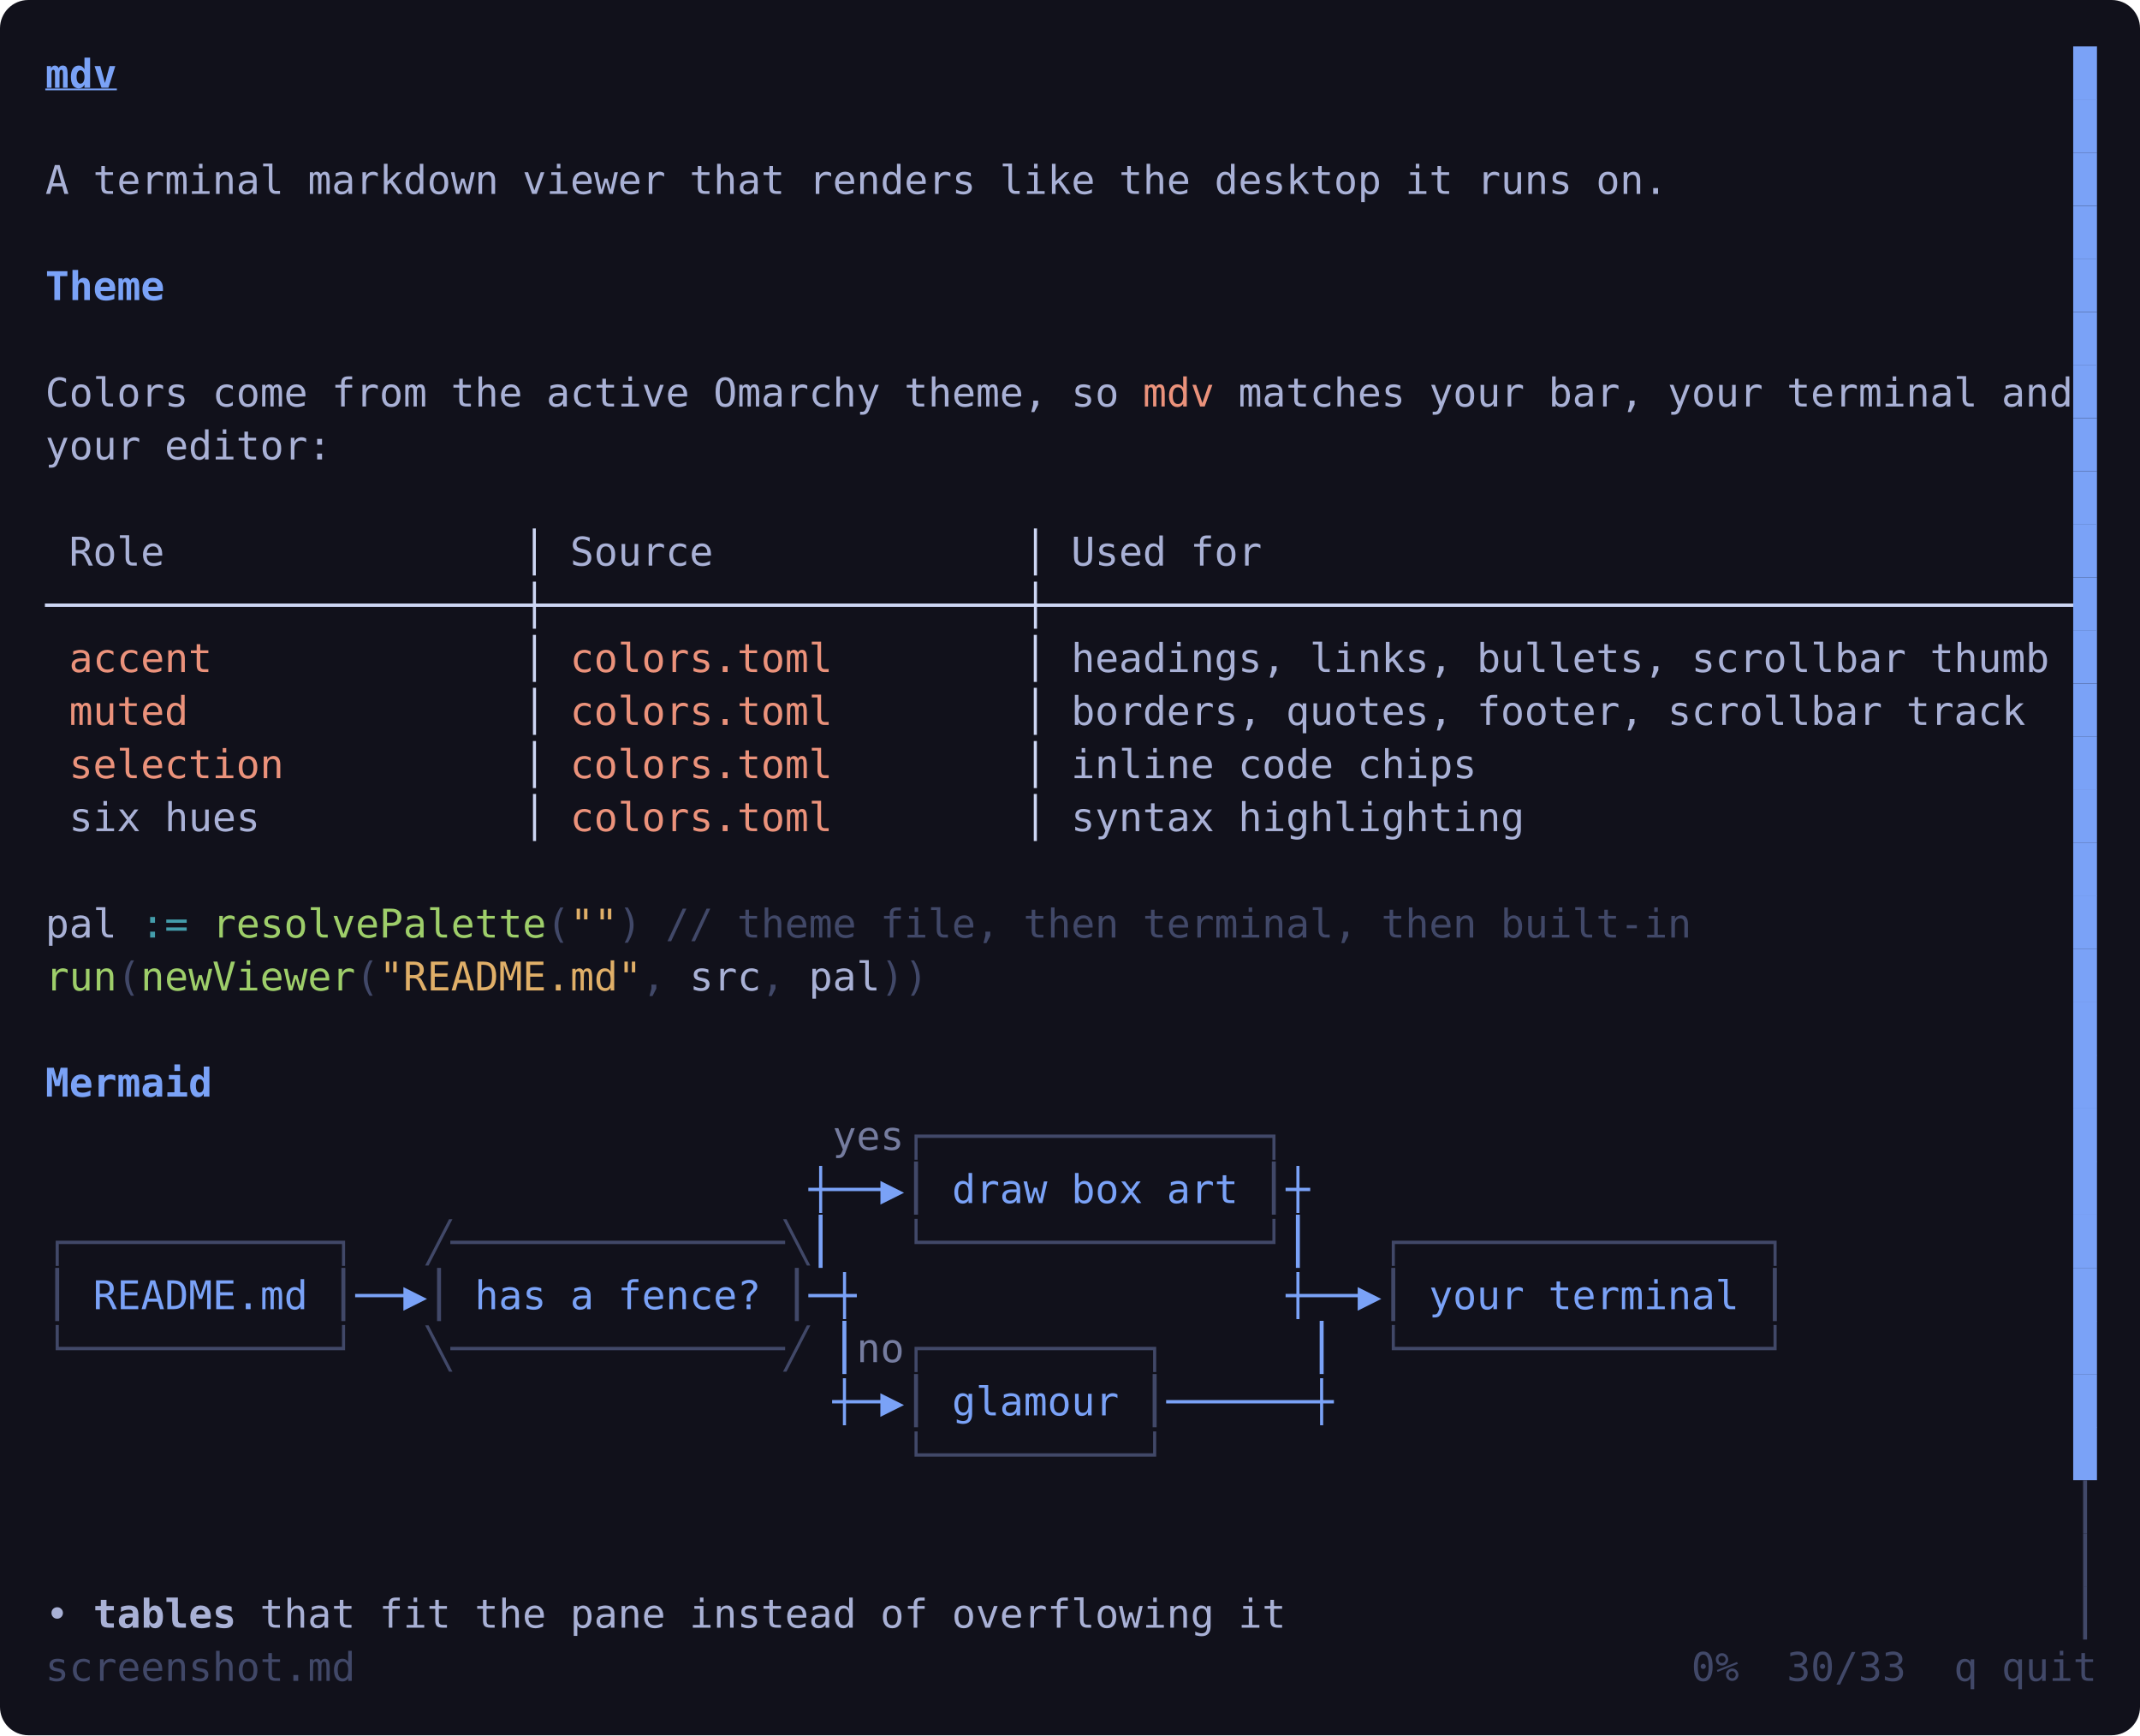
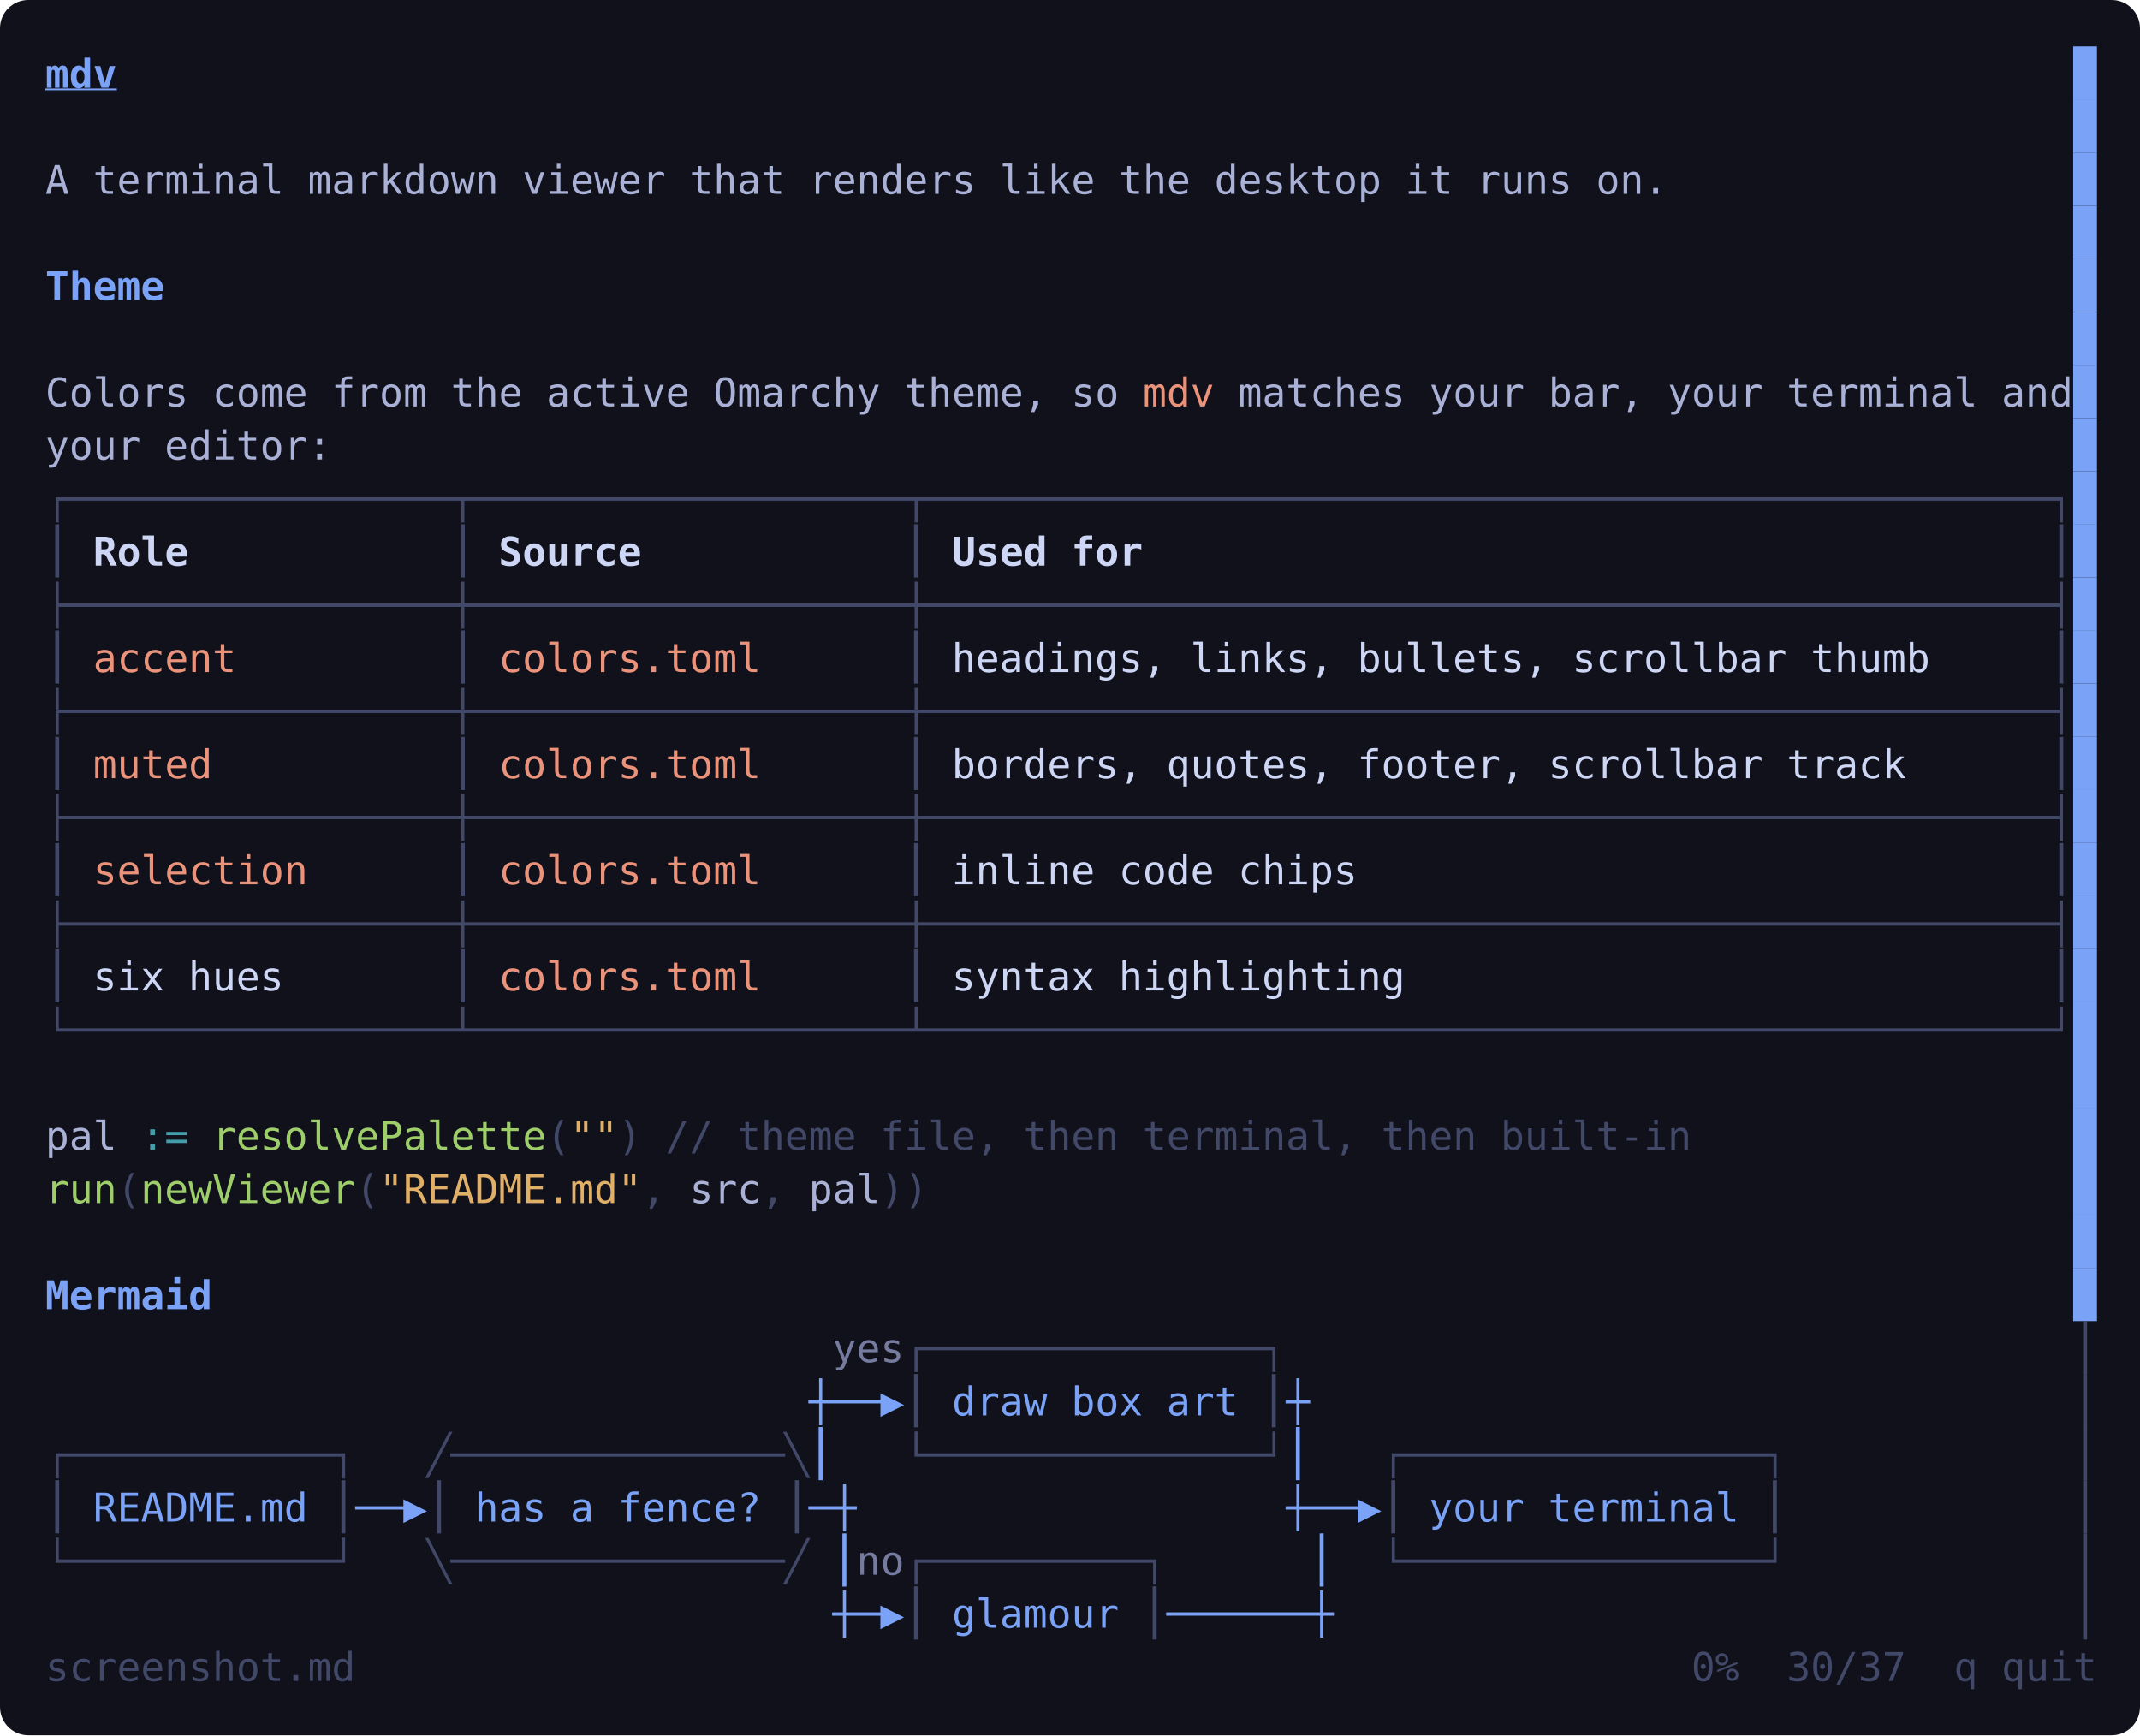
<svg xmlns="http://www.w3.org/2000/svg" width="756" height="613" viewBox="0 0 756 613" font-family="ui-monospace,SFMono-Regular,Menlo,Consolas,monospace" font-size="14" fill="#cdd6f4">
  <rect width="756" height="613" rx="10" fill="#11111b" />
  <text x="16.0" y="31.0" textLength="25.3" lengthAdjust="spacingAndGlyphs" xml:space="preserve" fill="#7aa2f7" font-weight="600" text-decoration="underline">mdv</text>
  <text x="41.3" y="31.0" textLength="691.1" lengthAdjust="spacingAndGlyphs" xml:space="preserve">                                                                                  </text>
  <rect x="732.4" y="16.4" width="8.4" height="18.8" fill="#7aa2f7" />
  <text x="16.0" y="49.8" textLength="716.4" lengthAdjust="spacingAndGlyphs" xml:space="preserve">                                                                                     </text>
  <rect x="732.4" y="35.1" width="8.4" height="18.8" fill="#7aa2f7" />
  <text x="16.0" y="68.5" textLength="539.4" lengthAdjust="spacingAndGlyphs" xml:space="preserve" fill="#a9b1d6">A terminal markdown viewer that renders like the desktop it runs</text>
  <text x="555.4" y="68.5" textLength="33.7" lengthAdjust="spacingAndGlyphs" xml:space="preserve" fill="#a9b1d6"> on.</text>
  <text x="589.1" y="68.5" textLength="143.3" lengthAdjust="spacingAndGlyphs" xml:space="preserve">                 </text>
  <rect x="732.4" y="53.9" width="8.4" height="18.8" fill="#7aa2f7" />
  <text x="16.0" y="87.3" textLength="716.4" lengthAdjust="spacingAndGlyphs" xml:space="preserve">                                                                                     </text>
  <rect x="732.4" y="72.7" width="8.4" height="18.8" fill="#7aa2f7" />
  <text x="16.0" y="106.0" textLength="42.1" lengthAdjust="spacingAndGlyphs" xml:space="preserve" fill="#7aa2f7" font-weight="600">Theme</text>
  <text x="58.1" y="106.0" textLength="674.2" lengthAdjust="spacingAndGlyphs" xml:space="preserve">                                                                                </text>
  <rect x="732.4" y="91.4" width="8.4" height="18.8" fill="#7aa2f7" />
  <text x="16.0" y="124.8" textLength="716.4" lengthAdjust="spacingAndGlyphs" xml:space="preserve">                                                                                     </text>
  <rect x="732.4" y="110.2" width="8.4" height="18.8" fill="#7aa2f7" />
  <text x="16.0" y="143.6" textLength="387.7" lengthAdjust="spacingAndGlyphs" xml:space="preserve" fill="#a9b1d6">Colors come from the active Omarchy theme, so </text>
  <text x="403.7" y="143.6" textLength="25.3" lengthAdjust="spacingAndGlyphs" xml:space="preserve" fill="#eb927b" style="background:#292e42">mdv</text>
  <text x="429.0" y="143.6" textLength="151.7" lengthAdjust="spacingAndGlyphs" xml:space="preserve" fill="#a9b1d6"> matches your bar,</text>
  <text x="580.7" y="143.6" textLength="50.6" lengthAdjust="spacingAndGlyphs" xml:space="preserve" fill="#a9b1d6"> your </text>
  <text x="631.2" y="143.6" textLength="101.1" lengthAdjust="spacingAndGlyphs" xml:space="preserve" fill="#a9b1d6">terminal and</text>
  <rect x="732.4" y="128.9" width="8.4" height="18.8" fill="#7aa2f7" />
  <text x="16.0" y="162.3" textLength="33.7" lengthAdjust="spacingAndGlyphs" xml:space="preserve" fill="#a9b1d6">your</text>
  <text x="49.7" y="162.3" textLength="67.4" lengthAdjust="spacingAndGlyphs" xml:space="preserve" fill="#a9b1d6"> editor:</text>
  <text x="117.1" y="162.3" textLength="615.2" lengthAdjust="spacingAndGlyphs" xml:space="preserve">                                                                         </text>
  <rect x="732.4" y="147.7" width="8.4" height="18.8" fill="#7aa2f7" />
-   <text x="16.0" y="181.1" textLength="716.4" lengthAdjust="spacingAndGlyphs" xml:space="preserve">                                                                                     </text>
+   <text x="16.0" y="181.1" textLength="716.4" lengthAdjust="spacingAndGlyphs" xml:space="preserve" fill="#414868">┌────────────────┬──────────────────┬───────────────────────────────────────────────┐</text>
  <rect x="732.4" y="166.5" width="8.4" height="18.8" fill="#7aa2f7" />
-   <text x="16.0" y="199.8" textLength="8.4" lengthAdjust="spacingAndGlyphs" xml:space="preserve"> </text>
-   <text x="24.4" y="199.8" textLength="33.7" lengthAdjust="spacingAndGlyphs" xml:space="preserve" fill="#a9b1d6">Role</text>
-   <text x="58.1" y="199.8" textLength="143.3" lengthAdjust="spacingAndGlyphs" xml:space="preserve">               │ </text>
-   <text x="201.4" y="199.8" textLength="50.6" lengthAdjust="spacingAndGlyphs" xml:space="preserve" fill="#a9b1d6">Source</text>
-   <text x="252.0" y="199.8" textLength="126.4" lengthAdjust="spacingAndGlyphs" xml:space="preserve">             │ </text>
-   <text x="378.4" y="199.8" textLength="33.7" lengthAdjust="spacingAndGlyphs" xml:space="preserve" fill="#a9b1d6">Used</text>
-   <text x="412.1" y="199.8" textLength="33.7" lengthAdjust="spacingAndGlyphs" xml:space="preserve" fill="#a9b1d6"> for</text>
-   <text x="445.8" y="199.8" textLength="286.6" lengthAdjust="spacingAndGlyphs" xml:space="preserve">                                  </text>
+   <rect x="19.5" y="185.2" width="1.4" height="18.8" fill="#414868" />
+   <text x="24.4" y="199.8" textLength="8.4" lengthAdjust="spacingAndGlyphs" xml:space="preserve"> </text>
+   <text x="32.9" y="199.8" textLength="33.7" lengthAdjust="spacingAndGlyphs" xml:space="preserve" font-weight="600">Role</text>
+   <text x="66.6" y="199.8" textLength="92.7" lengthAdjust="spacingAndGlyphs" xml:space="preserve">           </text>
+   <rect x="162.8" y="185.2" width="1.4" height="18.8" fill="#414868" />
+   <text x="167.7" y="199.8" textLength="8.4" lengthAdjust="spacingAndGlyphs" xml:space="preserve"> </text>
+   <text x="176.1" y="199.8" textLength="50.6" lengthAdjust="spacingAndGlyphs" xml:space="preserve" font-weight="600">Source</text>
+   <text x="226.7" y="199.8" textLength="92.7" lengthAdjust="spacingAndGlyphs" xml:space="preserve">           </text>
+   <rect x="322.9" y="185.2" width="1.4" height="18.8" fill="#414868" />
+   <text x="327.8" y="199.8" textLength="8.4" lengthAdjust="spacingAndGlyphs" xml:space="preserve"> </text>
+   <text x="336.3" y="199.8" textLength="67.4" lengthAdjust="spacingAndGlyphs" xml:space="preserve" font-weight="600">Used for</text>
+   <text x="403.7" y="199.8" textLength="320.3" lengthAdjust="spacingAndGlyphs" xml:space="preserve">                                      </text>
+   <rect x="727.5" y="185.2" width="1.4" height="18.8" fill="#414868" />
  <rect x="732.4" y="185.2" width="8.4" height="18.8" fill="#7aa2f7" />
-   <text x="16.0" y="218.6" textLength="716.4" lengthAdjust="spacingAndGlyphs" xml:space="preserve">────────────────────┼────────────────────┼───────────────────────────────────────────</text>
+   <text x="16.0" y="218.6" textLength="716.4" lengthAdjust="spacingAndGlyphs" xml:space="preserve" fill="#414868">├────────────────┼──────────────────┼───────────────────────────────────────────────┤</text>
  <rect x="732.4" y="204.0" width="8.4" height="18.8" fill="#7aa2f7" />
-   <text x="16.0" y="237.4" textLength="8.4" lengthAdjust="spacingAndGlyphs" xml:space="preserve"> </text>
-   <text x="24.4" y="237.4" textLength="50.6" lengthAdjust="spacingAndGlyphs" xml:space="preserve" fill="#eb927b" style="background:#292e42">accent</text>
-   <text x="75.0" y="237.4" textLength="126.4" lengthAdjust="spacingAndGlyphs" xml:space="preserve">             │ </text>
-   <text x="201.4" y="237.4" textLength="92.7" lengthAdjust="spacingAndGlyphs" xml:space="preserve" fill="#eb927b" style="background:#292e42">colors.toml</text>
-   <text x="294.1" y="237.4" textLength="84.3" lengthAdjust="spacingAndGlyphs" xml:space="preserve">        │ </text>
-   <text x="378.4" y="237.4" textLength="295.0" lengthAdjust="spacingAndGlyphs" xml:space="preserve" fill="#a9b1d6">headings, links, bullets, scrollbar</text>
-   <text x="673.4" y="237.4" textLength="50.6" lengthAdjust="spacingAndGlyphs" xml:space="preserve" fill="#a9b1d6"> thumb</text>
-   <text x="724.0" y="237.4" textLength="8.4" lengthAdjust="spacingAndGlyphs" xml:space="preserve"> </text>
+   <rect x="19.5" y="222.7" width="1.4" height="18.8" fill="#414868" />
+   <text x="24.4" y="237.4" textLength="8.4" lengthAdjust="spacingAndGlyphs" xml:space="preserve"> </text>
+   <text x="32.9" y="237.4" textLength="50.6" lengthAdjust="spacingAndGlyphs" xml:space="preserve" fill="#eb927b">accent</text>
+   <text x="83.4" y="237.4" textLength="75.9" lengthAdjust="spacingAndGlyphs" xml:space="preserve">         </text>
+   <rect x="162.8" y="222.7" width="1.4" height="18.8" fill="#414868" />
+   <text x="167.7" y="237.4" textLength="8.4" lengthAdjust="spacingAndGlyphs" xml:space="preserve"> </text>
+   <text x="176.1" y="237.4" textLength="92.7" lengthAdjust="spacingAndGlyphs" xml:space="preserve" fill="#eb927b">colors.toml</text>
+   <text x="268.8" y="237.4" textLength="50.6" lengthAdjust="spacingAndGlyphs" xml:space="preserve">      </text>
+   <rect x="322.9" y="222.7" width="1.4" height="18.8" fill="#414868" />
+   <text x="327.8" y="237.4" textLength="396.1" lengthAdjust="spacingAndGlyphs" xml:space="preserve"> headings, links, bullets, scrollbar thumb     </text>
+   <rect x="727.5" y="222.7" width="1.4" height="18.8" fill="#414868" />
  <rect x="732.4" y="222.7" width="8.4" height="18.8" fill="#7aa2f7" />
-   <text x="16.0" y="256.1" textLength="8.4" lengthAdjust="spacingAndGlyphs" xml:space="preserve"> </text>
-   <text x="24.4" y="256.1" textLength="42.1" lengthAdjust="spacingAndGlyphs" xml:space="preserve" fill="#eb927b" style="background:#292e42">muted</text>
-   <text x="66.6" y="256.1" textLength="134.8" lengthAdjust="spacingAndGlyphs" xml:space="preserve">              │ </text>
-   <text x="201.4" y="256.1" textLength="92.7" lengthAdjust="spacingAndGlyphs" xml:space="preserve" fill="#eb927b" style="background:#292e42">colors.toml</text>
-   <text x="294.1" y="256.1" textLength="84.3" lengthAdjust="spacingAndGlyphs" xml:space="preserve">        │ </text>
-   <text x="378.4" y="256.1" textLength="286.6" lengthAdjust="spacingAndGlyphs" xml:space="preserve" fill="#a9b1d6">borders, quotes, footer, scrollbar</text>
-   <text x="665.0" y="256.1" textLength="50.6" lengthAdjust="spacingAndGlyphs" xml:space="preserve" fill="#a9b1d6"> track</text>
-   <text x="715.5" y="256.1" textLength="16.9" lengthAdjust="spacingAndGlyphs" xml:space="preserve">  </text>
+   <text x="16.0" y="256.1" textLength="716.4" lengthAdjust="spacingAndGlyphs" xml:space="preserve" fill="#414868">├────────────────┼──────────────────┼───────────────────────────────────────────────┤</text>
  <rect x="732.4" y="241.5" width="8.4" height="18.8" fill="#7aa2f7" />
-   <text x="16.0" y="274.9" textLength="8.4" lengthAdjust="spacingAndGlyphs" xml:space="preserve"> </text>
-   <text x="24.4" y="274.9" textLength="75.9" lengthAdjust="spacingAndGlyphs" xml:space="preserve" fill="#eb927b" style="background:#292e42">selection</text>
-   <text x="100.3" y="274.9" textLength="101.1" lengthAdjust="spacingAndGlyphs" xml:space="preserve">          │ </text>
-   <text x="201.4" y="274.9" textLength="92.7" lengthAdjust="spacingAndGlyphs" xml:space="preserve" fill="#eb927b" style="background:#292e42">colors.toml</text>
-   <text x="294.1" y="274.9" textLength="84.3" lengthAdjust="spacingAndGlyphs" xml:space="preserve">        │ </text>
-   <text x="378.4" y="274.9" textLength="92.7" lengthAdjust="spacingAndGlyphs" xml:space="preserve" fill="#a9b1d6">inline code</text>
-   <text x="471.1" y="274.9" textLength="50.6" lengthAdjust="spacingAndGlyphs" xml:space="preserve" fill="#a9b1d6"> chips</text>
-   <text x="521.7" y="274.9" textLength="210.7" lengthAdjust="spacingAndGlyphs" xml:space="preserve">                         </text>
+   <rect x="19.5" y="260.3" width="1.4" height="18.8" fill="#414868" />
+   <text x="24.4" y="274.9" textLength="8.4" lengthAdjust="spacingAndGlyphs" xml:space="preserve"> </text>
+   <text x="32.9" y="274.9" textLength="42.1" lengthAdjust="spacingAndGlyphs" xml:space="preserve" fill="#eb927b">muted</text>
+   <text x="75.0" y="274.9" textLength="84.3" lengthAdjust="spacingAndGlyphs" xml:space="preserve">          </text>
+   <rect x="162.8" y="260.3" width="1.4" height="18.8" fill="#414868" />
+   <text x="167.7" y="274.9" textLength="8.4" lengthAdjust="spacingAndGlyphs" xml:space="preserve"> </text>
+   <text x="176.1" y="274.9" textLength="92.7" lengthAdjust="spacingAndGlyphs" xml:space="preserve" fill="#eb927b">colors.toml</text>
+   <text x="268.8" y="274.9" textLength="50.6" lengthAdjust="spacingAndGlyphs" xml:space="preserve">      </text>
+   <rect x="322.9" y="260.3" width="1.4" height="18.8" fill="#414868" />
+   <text x="327.8" y="274.9" textLength="396.1" lengthAdjust="spacingAndGlyphs" xml:space="preserve"> borders, quotes, footer, scrollbar track      </text>
+   <rect x="727.5" y="260.3" width="1.4" height="18.8" fill="#414868" />
  <rect x="732.4" y="260.3" width="8.4" height="18.8" fill="#7aa2f7" />
-   <text x="16.0" y="293.6" textLength="8.4" lengthAdjust="spacingAndGlyphs" xml:space="preserve"> </text>
-   <text x="24.4" y="293.6" textLength="25.3" lengthAdjust="spacingAndGlyphs" xml:space="preserve" fill="#a9b1d6">six</text>
-   <text x="49.7" y="293.6" textLength="42.1" lengthAdjust="spacingAndGlyphs" xml:space="preserve" fill="#a9b1d6"> hues</text>
-   <text x="91.9" y="293.6" textLength="109.6" lengthAdjust="spacingAndGlyphs" xml:space="preserve">           │ </text>
-   <text x="201.4" y="293.6" textLength="92.7" lengthAdjust="spacingAndGlyphs" xml:space="preserve" fill="#eb927b" style="background:#292e42">colors.toml</text>
-   <text x="294.1" y="293.6" textLength="84.3" lengthAdjust="spacingAndGlyphs" xml:space="preserve">        │ </text>
-   <text x="378.4" y="293.6" textLength="50.6" lengthAdjust="spacingAndGlyphs" xml:space="preserve" fill="#a9b1d6">syntax</text>
-   <text x="429.0" y="293.6" textLength="109.6" lengthAdjust="spacingAndGlyphs" xml:space="preserve" fill="#a9b1d6"> highlighting</text>
-   <text x="538.5" y="293.6" textLength="193.8" lengthAdjust="spacingAndGlyphs" xml:space="preserve">                       </text>
+   <text x="16.0" y="293.6" textLength="716.4" lengthAdjust="spacingAndGlyphs" xml:space="preserve" fill="#414868">├────────────────┼──────────────────┼───────────────────────────────────────────────┤</text>
  <rect x="732.4" y="279.0" width="8.4" height="18.8" fill="#7aa2f7" />
-   <text x="16.0" y="312.4" textLength="716.4" lengthAdjust="spacingAndGlyphs" xml:space="preserve">                                                                                     </text>
+   <rect x="19.5" y="297.8" width="1.4" height="18.8" fill="#414868" />
+   <text x="24.4" y="312.4" textLength="8.4" lengthAdjust="spacingAndGlyphs" xml:space="preserve"> </text>
+   <text x="32.9" y="312.4" textLength="75.9" lengthAdjust="spacingAndGlyphs" xml:space="preserve" fill="#eb927b">selection</text>
+   <text x="108.7" y="312.4" textLength="50.6" lengthAdjust="spacingAndGlyphs" xml:space="preserve">      </text>
+   <rect x="162.8" y="297.8" width="1.4" height="18.8" fill="#414868" />
+   <text x="167.7" y="312.4" textLength="8.4" lengthAdjust="spacingAndGlyphs" xml:space="preserve"> </text>
+   <text x="176.1" y="312.4" textLength="92.7" lengthAdjust="spacingAndGlyphs" xml:space="preserve" fill="#eb927b">colors.toml</text>
+   <text x="268.8" y="312.4" textLength="50.6" lengthAdjust="spacingAndGlyphs" xml:space="preserve">      </text>
+   <rect x="322.9" y="297.8" width="1.4" height="18.8" fill="#414868" />
+   <text x="327.8" y="312.4" textLength="396.1" lengthAdjust="spacingAndGlyphs" xml:space="preserve"> inline code chips                             </text>
+   <rect x="727.5" y="297.8" width="1.4" height="18.8" fill="#414868" />
  <rect x="732.4" y="297.8" width="8.4" height="18.8" fill="#7aa2f7" />
-   <text x="16.0" y="331.2" textLength="25.3" lengthAdjust="spacingAndGlyphs" xml:space="preserve" fill="#a9b1d6">pal</text>
-   <text x="41.3" y="331.2" textLength="8.4" lengthAdjust="spacingAndGlyphs" xml:space="preserve" fill="#a9b1d6"> </text>
-   <text x="49.7" y="331.2" textLength="16.9" lengthAdjust="spacingAndGlyphs" xml:space="preserve" fill="#449dab">:=</text>
-   <text x="66.6" y="331.2" textLength="8.4" lengthAdjust="spacingAndGlyphs" xml:space="preserve" fill="#a9b1d6"> </text>
-   <text x="75.0" y="331.2" textLength="118.0" lengthAdjust="spacingAndGlyphs" xml:space="preserve" fill="#9ece6a">resolvePalette</text>
-   <text x="193.0" y="331.2" textLength="8.4" lengthAdjust="spacingAndGlyphs" xml:space="preserve" fill="#414868">(</text>
-   <text x="201.4" y="331.2" textLength="16.9" lengthAdjust="spacingAndGlyphs" xml:space="preserve" fill="#e0af68">""</text>
-   <text x="218.3" y="331.2" textLength="8.4" lengthAdjust="spacingAndGlyphs" xml:space="preserve" fill="#414868">)</text>
-   <text x="226.7" y="331.2" textLength="8.4" lengthAdjust="spacingAndGlyphs" xml:space="preserve" fill="#a9b1d6"> </text>
-   <text x="235.1" y="331.2" textLength="362.4" lengthAdjust="spacingAndGlyphs" xml:space="preserve" fill="#414868">// theme file, then terminal, then built-in</text>
-   <text x="597.5" y="331.2" textLength="134.8" lengthAdjust="spacingAndGlyphs" xml:space="preserve">                </text>
+   <text x="16.0" y="331.2" textLength="716.4" lengthAdjust="spacingAndGlyphs" xml:space="preserve" fill="#414868">├────────────────┼──────────────────┼───────────────────────────────────────────────┤</text>
  <rect x="732.4" y="316.5" width="8.4" height="18.8" fill="#7aa2f7" />
-   <text x="16.0" y="349.9" textLength="25.3" lengthAdjust="spacingAndGlyphs" xml:space="preserve" fill="#9ece6a">run</text>
-   <text x="41.3" y="349.9" textLength="8.4" lengthAdjust="spacingAndGlyphs" xml:space="preserve" fill="#414868">(</text>
-   <text x="49.7" y="349.9" textLength="75.9" lengthAdjust="spacingAndGlyphs" xml:space="preserve" fill="#9ece6a">newViewer</text>
-   <text x="125.6" y="349.9" textLength="8.4" lengthAdjust="spacingAndGlyphs" xml:space="preserve" fill="#414868">(</text>
-   <text x="134.0" y="349.9" textLength="92.7" lengthAdjust="spacingAndGlyphs" xml:space="preserve" fill="#e0af68">"README.md"</text>
-   <text x="226.7" y="349.9" textLength="8.4" lengthAdjust="spacingAndGlyphs" xml:space="preserve" fill="#414868">,</text>
-   <text x="235.1" y="349.9" textLength="8.4" lengthAdjust="spacingAndGlyphs" xml:space="preserve" fill="#a9b1d6"> </text>
-   <text x="243.6" y="349.9" textLength="25.3" lengthAdjust="spacingAndGlyphs" xml:space="preserve" fill="#a9b1d6">src</text>
-   <text x="268.8" y="349.9" textLength="8.4" lengthAdjust="spacingAndGlyphs" xml:space="preserve" fill="#414868">,</text>
-   <text x="277.3" y="349.9" textLength="8.4" lengthAdjust="spacingAndGlyphs" xml:space="preserve" fill="#a9b1d6"> </text>
-   <text x="285.7" y="349.9" textLength="25.3" lengthAdjust="spacingAndGlyphs" xml:space="preserve" fill="#a9b1d6">pal</text>
-   <text x="311.0" y="349.9" textLength="16.9" lengthAdjust="spacingAndGlyphs" xml:space="preserve" fill="#414868">))</text>
-   <text x="327.8" y="349.9" textLength="404.5" lengthAdjust="spacingAndGlyphs" xml:space="preserve">                                                </text>
+   <rect x="19.5" y="335.3" width="1.4" height="18.8" fill="#414868" />
+   <text x="24.4" y="349.9" textLength="134.8" lengthAdjust="spacingAndGlyphs" xml:space="preserve"> six hues       </text>
+   <rect x="162.8" y="335.3" width="1.4" height="18.8" fill="#414868" />
+   <text x="167.7" y="349.9" textLength="8.4" lengthAdjust="spacingAndGlyphs" xml:space="preserve"> </text>
+   <text x="176.1" y="349.9" textLength="92.7" lengthAdjust="spacingAndGlyphs" xml:space="preserve" fill="#eb927b">colors.toml</text>
+   <text x="268.8" y="349.9" textLength="50.6" lengthAdjust="spacingAndGlyphs" xml:space="preserve">      </text>
+   <rect x="322.9" y="335.3" width="1.4" height="18.8" fill="#414868" />
+   <text x="327.8" y="349.9" textLength="396.1" lengthAdjust="spacingAndGlyphs" xml:space="preserve"> syntax highlighting                           </text>
+   <rect x="727.5" y="335.3" width="1.4" height="18.8" fill="#414868" />
  <rect x="732.4" y="335.3" width="8.4" height="18.8" fill="#7aa2f7" />
-   <text x="16.0" y="368.7" textLength="716.4" lengthAdjust="spacingAndGlyphs" xml:space="preserve">                                                                                     </text>
+   <text x="16.0" y="368.7" textLength="716.4" lengthAdjust="spacingAndGlyphs" xml:space="preserve" fill="#414868">└────────────────┴──────────────────┴───────────────────────────────────────────────┘</text>
  <rect x="732.4" y="354.1" width="8.4" height="18.8" fill="#7aa2f7" />
-   <text x="16.0" y="387.4" textLength="59.0" lengthAdjust="spacingAndGlyphs" xml:space="preserve" fill="#7aa2f7" font-weight="600">Mermaid</text>
-   <text x="75.0" y="387.4" textLength="657.4" lengthAdjust="spacingAndGlyphs" xml:space="preserve">                                                                              </text>
+   <text x="16.0" y="387.4" textLength="716.4" lengthAdjust="spacingAndGlyphs" xml:space="preserve">                                                                                     </text>
  <rect x="732.4" y="372.8" width="8.4" height="18.8" fill="#7aa2f7" />
-   <text x="16.0" y="406.2" textLength="278.1" lengthAdjust="spacingAndGlyphs" xml:space="preserve">                                 </text>
-   <text x="294.1" y="406.2" textLength="25.3" lengthAdjust="spacingAndGlyphs" xml:space="preserve" fill="#757c9f">yes</text>
-   <text x="319.4" y="406.2" textLength="134.8" lengthAdjust="spacingAndGlyphs" xml:space="preserve" fill="#414868">┌──────────────┐</text>
-   <text x="454.3" y="406.2" textLength="278.1" lengthAdjust="spacingAndGlyphs" xml:space="preserve">                                 </text>
+   <text x="16.0" y="406.2" textLength="25.3" lengthAdjust="spacingAndGlyphs" xml:space="preserve" fill="#a9b1d6">pal</text>
+   <text x="41.3" y="406.2" textLength="8.4" lengthAdjust="spacingAndGlyphs" xml:space="preserve" fill="#a9b1d6"> </text>
+   <text x="49.7" y="406.2" textLength="16.9" lengthAdjust="spacingAndGlyphs" xml:space="preserve" fill="#449dab">:=</text>
+   <text x="66.6" y="406.2" textLength="8.4" lengthAdjust="spacingAndGlyphs" xml:space="preserve" fill="#a9b1d6"> </text>
+   <text x="75.0" y="406.2" textLength="118.0" lengthAdjust="spacingAndGlyphs" xml:space="preserve" fill="#9ece6a">resolvePalette</text>
+   <text x="193.0" y="406.2" textLength="8.4" lengthAdjust="spacingAndGlyphs" xml:space="preserve" fill="#414868">(</text>
+   <text x="201.4" y="406.2" textLength="16.9" lengthAdjust="spacingAndGlyphs" xml:space="preserve" fill="#e0af68">""</text>
+   <text x="218.3" y="406.2" textLength="8.4" lengthAdjust="spacingAndGlyphs" xml:space="preserve" fill="#414868">)</text>
+   <text x="226.7" y="406.2" textLength="8.4" lengthAdjust="spacingAndGlyphs" xml:space="preserve" fill="#a9b1d6"> </text>
+   <text x="235.1" y="406.2" textLength="362.4" lengthAdjust="spacingAndGlyphs" xml:space="preserve" fill="#414868">// theme file, then terminal, then built-in</text>
+   <text x="597.5" y="406.2" textLength="134.8" lengthAdjust="spacingAndGlyphs" xml:space="preserve">                </text>
  <rect x="732.4" y="391.6" width="8.4" height="18.8" fill="#7aa2f7" />
-   <text x="16.0" y="425.0" textLength="269.7" lengthAdjust="spacingAndGlyphs" xml:space="preserve">                                </text>
-   <text x="285.7" y="425.0" textLength="33.7" lengthAdjust="spacingAndGlyphs" xml:space="preserve" fill="#7aa2f7">┼──▶</text>
-   <rect x="322.9" y="410.3" width="1.4" height="18.8" fill="#414868" />
-   <text x="327.8" y="425.0" textLength="8.4" lengthAdjust="spacingAndGlyphs" xml:space="preserve"> </text>
-   <text x="336.3" y="425.0" textLength="101.1" lengthAdjust="spacingAndGlyphs" xml:space="preserve" fill="#7aa2f7">draw box art</text>
-   <text x="437.4" y="425.0" textLength="8.4" lengthAdjust="spacingAndGlyphs" xml:space="preserve"> </text>
-   <rect x="449.3" y="410.3" width="1.4" height="18.8" fill="#414868" />
-   <text x="454.3" y="425.0" textLength="8.4" lengthAdjust="spacingAndGlyphs" xml:space="preserve" fill="#7aa2f7">┼</text>
-   <text x="462.7" y="425.0" textLength="269.7" lengthAdjust="spacingAndGlyphs" xml:space="preserve">                                </text>
+   <text x="16.0" y="425.0" textLength="25.3" lengthAdjust="spacingAndGlyphs" xml:space="preserve" fill="#9ece6a">run</text>
+   <text x="41.3" y="425.0" textLength="8.4" lengthAdjust="spacingAndGlyphs" xml:space="preserve" fill="#414868">(</text>
+   <text x="49.7" y="425.0" textLength="75.9" lengthAdjust="spacingAndGlyphs" xml:space="preserve" fill="#9ece6a">newViewer</text>
+   <text x="125.6" y="425.0" textLength="8.4" lengthAdjust="spacingAndGlyphs" xml:space="preserve" fill="#414868">(</text>
+   <text x="134.0" y="425.0" textLength="92.7" lengthAdjust="spacingAndGlyphs" xml:space="preserve" fill="#e0af68">"README.md"</text>
+   <text x="226.7" y="425.0" textLength="8.4" lengthAdjust="spacingAndGlyphs" xml:space="preserve" fill="#414868">,</text>
+   <text x="235.1" y="425.0" textLength="8.4" lengthAdjust="spacingAndGlyphs" xml:space="preserve" fill="#a9b1d6"> </text>
+   <text x="243.6" y="425.0" textLength="25.3" lengthAdjust="spacingAndGlyphs" xml:space="preserve" fill="#a9b1d6">src</text>
+   <text x="268.8" y="425.0" textLength="8.4" lengthAdjust="spacingAndGlyphs" xml:space="preserve" fill="#414868">,</text>
+   <text x="277.3" y="425.0" textLength="8.4" lengthAdjust="spacingAndGlyphs" xml:space="preserve" fill="#a9b1d6"> </text>
+   <text x="285.7" y="425.0" textLength="25.3" lengthAdjust="spacingAndGlyphs" xml:space="preserve" fill="#a9b1d6">pal</text>
+   <text x="311.0" y="425.0" textLength="16.9" lengthAdjust="spacingAndGlyphs" xml:space="preserve" fill="#414868">))</text>
+   <text x="327.8" y="425.0" textLength="404.5" lengthAdjust="spacingAndGlyphs" xml:space="preserve">                                                </text>
  <rect x="732.4" y="410.3" width="8.4" height="18.8" fill="#7aa2f7" />
-   <text x="16.0" y="443.7" textLength="109.6" lengthAdjust="spacingAndGlyphs" xml:space="preserve" fill="#414868">┌───────────┐</text>
-   <text x="125.6" y="443.7" textLength="25.3" lengthAdjust="spacingAndGlyphs" xml:space="preserve">   </text>
-   <text x="150.8" y="443.7" textLength="134.8" lengthAdjust="spacingAndGlyphs" xml:space="preserve" fill="#414868">╱──────────────╲</text>
-   <rect x="289.2" y="429.1" width="1.4" height="18.8" fill="#7aa2f7" />
-   <text x="294.1" y="443.7" textLength="25.3" lengthAdjust="spacingAndGlyphs" xml:space="preserve">   </text>
-   <text x="319.4" y="443.7" textLength="134.8" lengthAdjust="spacingAndGlyphs" xml:space="preserve" fill="#414868">└──────────────┘</text>
-   <rect x="457.8" y="429.1" width="1.4" height="18.8" fill="#7aa2f7" />
-   <text x="462.7" y="443.7" textLength="25.3" lengthAdjust="spacingAndGlyphs" xml:space="preserve">   </text>
-   <text x="488.0" y="443.7" textLength="143.3" lengthAdjust="spacingAndGlyphs" xml:space="preserve" fill="#414868">┌───────────────┐</text>
-   <text x="631.2" y="443.7" textLength="101.1" lengthAdjust="spacingAndGlyphs" xml:space="preserve">            </text>
+   <text x="16.0" y="443.7" textLength="716.4" lengthAdjust="spacingAndGlyphs" xml:space="preserve">                                                                                     </text>
  <rect x="732.4" y="429.1" width="8.4" height="18.8" fill="#7aa2f7" />
-   <rect x="19.5" y="447.9" width="1.4" height="18.8" fill="#414868" />
-   <text x="24.4" y="462.5" textLength="8.4" lengthAdjust="spacingAndGlyphs" xml:space="preserve"> </text>
-   <text x="32.9" y="462.5" textLength="75.9" lengthAdjust="spacingAndGlyphs" xml:space="preserve" fill="#7aa2f7">README.md</text>
-   <text x="108.7" y="462.5" textLength="8.4" lengthAdjust="spacingAndGlyphs" xml:space="preserve"> </text>
-   <rect x="120.6" y="447.9" width="1.4" height="18.8" fill="#414868" />
-   <text x="125.6" y="462.5" textLength="25.3" lengthAdjust="spacingAndGlyphs" xml:space="preserve" fill="#7aa2f7">──▶</text>
-   <rect x="154.4" y="447.9" width="1.4" height="18.8" fill="#414868" />
-   <text x="159.3" y="462.5" textLength="8.4" lengthAdjust="spacingAndGlyphs" xml:space="preserve"> </text>
-   <text x="167.7" y="462.5" textLength="101.1" lengthAdjust="spacingAndGlyphs" xml:space="preserve" fill="#7aa2f7">has a fence?</text>
-   <text x="268.8" y="462.5" textLength="8.4" lengthAdjust="spacingAndGlyphs" xml:space="preserve"> </text>
-   <rect x="280.8" y="447.9" width="1.4" height="18.8" fill="#414868" />
-   <text x="285.7" y="462.5" textLength="16.9" lengthAdjust="spacingAndGlyphs" xml:space="preserve" fill="#7aa2f7">─┼</text>
-   <text x="302.6" y="462.5" textLength="151.7" lengthAdjust="spacingAndGlyphs" xml:space="preserve">                  </text>
-   <text x="454.3" y="462.5" textLength="33.7" lengthAdjust="spacingAndGlyphs" xml:space="preserve" fill="#7aa2f7">┼──▶</text>
-   <rect x="491.5" y="447.9" width="1.4" height="18.8" fill="#414868" />
-   <text x="496.4" y="462.5" textLength="8.4" lengthAdjust="spacingAndGlyphs" xml:space="preserve"> </text>
-   <text x="504.8" y="462.5" textLength="109.6" lengthAdjust="spacingAndGlyphs" xml:space="preserve" fill="#7aa2f7">your terminal</text>
-   <text x="614.4" y="462.5" textLength="8.4" lengthAdjust="spacingAndGlyphs" xml:space="preserve"> </text>
-   <rect x="626.3" y="447.9" width="1.4" height="18.8" fill="#414868" />
-   <text x="631.2" y="462.5" textLength="101.1" lengthAdjust="spacingAndGlyphs" xml:space="preserve">            </text>
+   <text x="16.0" y="462.5" textLength="59.0" lengthAdjust="spacingAndGlyphs" xml:space="preserve" fill="#7aa2f7" font-weight="600">Mermaid</text>
+   <text x="75.0" y="462.5" textLength="657.4" lengthAdjust="spacingAndGlyphs" xml:space="preserve">                                                                              </text>
  <rect x="732.4" y="447.9" width="8.4" height="18.8" fill="#7aa2f7" />
-   <text x="16.0" y="481.2" textLength="109.6" lengthAdjust="spacingAndGlyphs" xml:space="preserve" fill="#414868">└───────────┘</text>
-   <text x="125.6" y="481.2" textLength="25.3" lengthAdjust="spacingAndGlyphs" xml:space="preserve">   </text>
-   <text x="150.8" y="481.2" textLength="134.8" lengthAdjust="spacingAndGlyphs" xml:space="preserve" fill="#414868">╲──────────────╱</text>
-   <text x="285.7" y="481.2" textLength="8.4" lengthAdjust="spacingAndGlyphs" xml:space="preserve"> </text>
-   <rect x="297.6" y="466.6" width="1.4" height="18.8" fill="#7aa2f7" />
-   <text x="302.6" y="481.2" textLength="16.9" lengthAdjust="spacingAndGlyphs" xml:space="preserve" fill="#757c9f">no</text>
-   <text x="319.4" y="481.2" textLength="92.7" lengthAdjust="spacingAndGlyphs" xml:space="preserve" fill="#414868">┌─────────┐</text>
-   <text x="412.1" y="481.2" textLength="50.6" lengthAdjust="spacingAndGlyphs" xml:space="preserve">      </text>
-   <rect x="466.2" y="466.6" width="1.4" height="18.8" fill="#7aa2f7" />
-   <text x="471.1" y="481.2" textLength="16.9" lengthAdjust="spacingAndGlyphs" xml:space="preserve">  </text>
-   <text x="488.0" y="481.2" textLength="143.3" lengthAdjust="spacingAndGlyphs" xml:space="preserve" fill="#414868">└───────────────┘</text>
-   <text x="631.2" y="481.2" textLength="101.1" lengthAdjust="spacingAndGlyphs" xml:space="preserve">            </text>
-   <rect x="732.4" y="466.6" width="8.4" height="18.8" fill="#7aa2f7" />
-   <text x="16.0" y="500.0" textLength="278.1" lengthAdjust="spacingAndGlyphs" xml:space="preserve">                                 </text>
-   <text x="294.1" y="500.0" textLength="25.3" lengthAdjust="spacingAndGlyphs" xml:space="preserve" fill="#7aa2f7">┼─▶</text>
+   <text x="16.0" y="481.2" textLength="278.1" lengthAdjust="spacingAndGlyphs" xml:space="preserve">                                 </text>
+   <text x="294.1" y="481.2" textLength="25.3" lengthAdjust="spacingAndGlyphs" xml:space="preserve" fill="#757c9f">yes</text>
+   <text x="319.4" y="481.2" textLength="134.8" lengthAdjust="spacingAndGlyphs" xml:space="preserve" fill="#414868">┌──────────────┐</text>
+   <text x="454.3" y="481.2" textLength="278.1" lengthAdjust="spacingAndGlyphs" xml:space="preserve">                                 </text>
+   <rect x="735.9" y="466.6" width="1.4" height="18.8" fill="#414868" />
+   <text x="16.0" y="500.0" textLength="269.7" lengthAdjust="spacingAndGlyphs" xml:space="preserve">                                </text>
+   <text x="285.7" y="500.0" textLength="33.7" lengthAdjust="spacingAndGlyphs" xml:space="preserve" fill="#7aa2f7">┼──▶</text>
  <rect x="322.9" y="485.4" width="1.4" height="18.8" fill="#414868" />
  <text x="327.8" y="500.0" textLength="8.4" lengthAdjust="spacingAndGlyphs" xml:space="preserve"> </text>
-   <text x="336.3" y="500.0" textLength="59.0" lengthAdjust="spacingAndGlyphs" xml:space="preserve" fill="#7aa2f7">glamour</text>
-   <text x="395.3" y="500.0" textLength="8.4" lengthAdjust="spacingAndGlyphs" xml:space="preserve"> </text>
-   <rect x="407.2" y="485.4" width="1.4" height="18.8" fill="#414868" />
-   <text x="412.1" y="500.0" textLength="59.0" lengthAdjust="spacingAndGlyphs" xml:space="preserve" fill="#7aa2f7">──────┼</text>
-   <text x="471.1" y="500.0" textLength="261.3" lengthAdjust="spacingAndGlyphs" xml:space="preserve">                               </text>
-   <rect x="732.4" y="485.4" width="8.4" height="18.8" fill="#7aa2f7" />
-   <text x="16.0" y="518.8" textLength="303.4" lengthAdjust="spacingAndGlyphs" xml:space="preserve">                                    </text>
-   <text x="319.4" y="518.8" textLength="92.7" lengthAdjust="spacingAndGlyphs" xml:space="preserve" fill="#414868">└─────────┘</text>
-   <text x="412.1" y="518.8" textLength="320.3" lengthAdjust="spacingAndGlyphs" xml:space="preserve">                                      </text>
-   <rect x="732.4" y="504.1" width="8.4" height="18.8" fill="#7aa2f7" />
-   <text x="16.0" y="537.5" textLength="716.4" lengthAdjust="spacingAndGlyphs" xml:space="preserve">                                                                                     </text>
+   <text x="336.3" y="500.0" textLength="101.1" lengthAdjust="spacingAndGlyphs" xml:space="preserve" fill="#7aa2f7">draw box art</text>
+   <text x="437.4" y="500.0" textLength="8.4" lengthAdjust="spacingAndGlyphs" xml:space="preserve"> </text>
+   <rect x="449.3" y="485.4" width="1.4" height="18.8" fill="#414868" />
+   <text x="454.3" y="500.0" textLength="8.4" lengthAdjust="spacingAndGlyphs" xml:space="preserve" fill="#7aa2f7">┼</text>
+   <text x="462.7" y="500.0" textLength="269.7" lengthAdjust="spacingAndGlyphs" xml:space="preserve">                                </text>
+   <rect x="735.9" y="485.4" width="1.4" height="18.8" fill="#414868" />
+   <text x="16.0" y="518.8" textLength="109.6" lengthAdjust="spacingAndGlyphs" xml:space="preserve" fill="#414868">┌───────────┐</text>
+   <text x="125.6" y="518.8" textLength="25.3" lengthAdjust="spacingAndGlyphs" xml:space="preserve">   </text>
+   <text x="150.8" y="518.8" textLength="134.8" lengthAdjust="spacingAndGlyphs" xml:space="preserve" fill="#414868">╱──────────────╲</text>
+   <rect x="289.2" y="504.1" width="1.4" height="18.8" fill="#7aa2f7" />
+   <text x="294.1" y="518.8" textLength="25.3" lengthAdjust="spacingAndGlyphs" xml:space="preserve">   </text>
+   <text x="319.4" y="518.8" textLength="134.8" lengthAdjust="spacingAndGlyphs" xml:space="preserve" fill="#414868">└──────────────┘</text>
+   <rect x="457.8" y="504.1" width="1.4" height="18.8" fill="#7aa2f7" />
+   <text x="462.7" y="518.8" textLength="25.3" lengthAdjust="spacingAndGlyphs" xml:space="preserve">   </text>
+   <text x="488.0" y="518.8" textLength="143.3" lengthAdjust="spacingAndGlyphs" xml:space="preserve" fill="#414868">┌───────────────┐</text>
+   <text x="631.2" y="518.8" textLength="101.1" lengthAdjust="spacingAndGlyphs" xml:space="preserve">            </text>
+   <rect x="735.9" y="504.1" width="1.4" height="18.8" fill="#414868" />
+   <rect x="19.5" y="522.9" width="1.4" height="18.8" fill="#414868" />
+   <text x="24.4" y="537.5" textLength="8.4" lengthAdjust="spacingAndGlyphs" xml:space="preserve"> </text>
+   <text x="32.9" y="537.5" textLength="75.9" lengthAdjust="spacingAndGlyphs" xml:space="preserve" fill="#7aa2f7">README.md</text>
+   <text x="108.7" y="537.5" textLength="8.4" lengthAdjust="spacingAndGlyphs" xml:space="preserve"> </text>
+   <rect x="120.6" y="522.9" width="1.4" height="18.8" fill="#414868" />
+   <text x="125.6" y="537.5" textLength="25.3" lengthAdjust="spacingAndGlyphs" xml:space="preserve" fill="#7aa2f7">──▶</text>
+   <rect x="154.4" y="522.9" width="1.4" height="18.8" fill="#414868" />
+   <text x="159.3" y="537.5" textLength="8.4" lengthAdjust="spacingAndGlyphs" xml:space="preserve"> </text>
+   <text x="167.7" y="537.5" textLength="101.1" lengthAdjust="spacingAndGlyphs" xml:space="preserve" fill="#7aa2f7">has a fence?</text>
+   <text x="268.8" y="537.5" textLength="8.4" lengthAdjust="spacingAndGlyphs" xml:space="preserve"> </text>
+   <rect x="280.8" y="522.9" width="1.4" height="18.8" fill="#414868" />
+   <text x="285.7" y="537.5" textLength="16.9" lengthAdjust="spacingAndGlyphs" xml:space="preserve" fill="#7aa2f7">─┼</text>
+   <text x="302.6" y="537.5" textLength="151.7" lengthAdjust="spacingAndGlyphs" xml:space="preserve">                  </text>
+   <text x="454.3" y="537.5" textLength="33.7" lengthAdjust="spacingAndGlyphs" xml:space="preserve" fill="#7aa2f7">┼──▶</text>
+   <rect x="491.5" y="522.9" width="1.4" height="18.8" fill="#414868" />
+   <text x="496.4" y="537.5" textLength="8.4" lengthAdjust="spacingAndGlyphs" xml:space="preserve"> </text>
+   <text x="504.8" y="537.5" textLength="109.6" lengthAdjust="spacingAndGlyphs" xml:space="preserve" fill="#7aa2f7">your terminal</text>
+   <text x="614.4" y="537.5" textLength="8.4" lengthAdjust="spacingAndGlyphs" xml:space="preserve"> </text>
+   <rect x="626.3" y="522.9" width="1.4" height="18.8" fill="#414868" />
+   <text x="631.2" y="537.5" textLength="101.1" lengthAdjust="spacingAndGlyphs" xml:space="preserve">            </text>
  <rect x="735.9" y="522.9" width="1.4" height="18.8" fill="#414868" />
-   <text x="16.0" y="556.3" textLength="716.4" lengthAdjust="spacingAndGlyphs" xml:space="preserve">                                                                                     </text>
+   <text x="16.0" y="556.3" textLength="109.6" lengthAdjust="spacingAndGlyphs" xml:space="preserve" fill="#414868">└───────────┘</text>
+   <text x="125.6" y="556.3" textLength="25.3" lengthAdjust="spacingAndGlyphs" xml:space="preserve">   </text>
+   <text x="150.8" y="556.3" textLength="134.8" lengthAdjust="spacingAndGlyphs" xml:space="preserve" fill="#414868">╲──────────────╱</text>
+   <text x="285.7" y="556.3" textLength="8.4" lengthAdjust="spacingAndGlyphs" xml:space="preserve"> </text>
+   <rect x="297.6" y="541.7" width="1.4" height="18.8" fill="#7aa2f7" />
+   <text x="302.6" y="556.3" textLength="16.9" lengthAdjust="spacingAndGlyphs" xml:space="preserve" fill="#757c9f">no</text>
+   <text x="319.4" y="556.3" textLength="92.7" lengthAdjust="spacingAndGlyphs" xml:space="preserve" fill="#414868">┌─────────┐</text>
+   <text x="412.1" y="556.3" textLength="50.6" lengthAdjust="spacingAndGlyphs" xml:space="preserve">      </text>
+   <rect x="466.2" y="541.7" width="1.4" height="18.8" fill="#7aa2f7" />
+   <text x="471.1" y="556.3" textLength="16.9" lengthAdjust="spacingAndGlyphs" xml:space="preserve">  </text>
+   <text x="488.0" y="556.3" textLength="143.3" lengthAdjust="spacingAndGlyphs" xml:space="preserve" fill="#414868">└───────────────┘</text>
+   <text x="631.2" y="556.3" textLength="101.1" lengthAdjust="spacingAndGlyphs" xml:space="preserve">            </text>
  <rect x="735.9" y="541.7" width="1.4" height="18.8" fill="#414868" />
-   <text x="16.0" y="575.0" textLength="16.9" lengthAdjust="spacingAndGlyphs" xml:space="preserve" fill="#a9b1d6">• </text>
-   <text x="32.9" y="575.0" textLength="50.6" lengthAdjust="spacingAndGlyphs" xml:space="preserve" fill="#a9b1d6" font-weight="600">tables</text>
-   <text x="83.4" y="575.0" textLength="345.5" lengthAdjust="spacingAndGlyphs" xml:space="preserve" fill="#a9b1d6"> that fit the pane instead of overflowing</text>
-   <text x="429.0" y="575.0" textLength="25.3" lengthAdjust="spacingAndGlyphs" xml:space="preserve" fill="#a9b1d6"> it</text>
-   <text x="454.3" y="575.0" textLength="278.1" lengthAdjust="spacingAndGlyphs" xml:space="preserve">                                 </text>
+   <text x="16.0" y="575.0" textLength="278.1" lengthAdjust="spacingAndGlyphs" xml:space="preserve">                                 </text>
+   <text x="294.1" y="575.0" textLength="25.3" lengthAdjust="spacingAndGlyphs" xml:space="preserve" fill="#7aa2f7">┼─▶</text>
+   <rect x="322.9" y="560.4" width="1.4" height="18.8" fill="#414868" />
+   <text x="327.8" y="575.0" textLength="8.4" lengthAdjust="spacingAndGlyphs" xml:space="preserve"> </text>
+   <text x="336.3" y="575.0" textLength="59.0" lengthAdjust="spacingAndGlyphs" xml:space="preserve" fill="#7aa2f7">glamour</text>
+   <text x="395.3" y="575.0" textLength="8.4" lengthAdjust="spacingAndGlyphs" xml:space="preserve"> </text>
+   <rect x="407.2" y="560.4" width="1.4" height="18.8" fill="#414868" />
+   <text x="412.1" y="575.0" textLength="59.0" lengthAdjust="spacingAndGlyphs" xml:space="preserve" fill="#7aa2f7">──────┼</text>
+   <text x="471.1" y="575.0" textLength="261.3" lengthAdjust="spacingAndGlyphs" xml:space="preserve">                               </text>
  <rect x="735.9" y="560.4" width="1.4" height="18.8" fill="#414868" />
  <text x="16.0" y="593.8" textLength="109.6" lengthAdjust="spacingAndGlyphs" xml:space="preserve" fill="#414868">screenshot.md</text>
  <text x="125.6" y="593.8" textLength="472.0" lengthAdjust="spacingAndGlyphs" xml:space="preserve">                                                        </text>
-   <text x="597.5" y="593.8" textLength="143.3" lengthAdjust="spacingAndGlyphs" xml:space="preserve" fill="#414868">0%  30/33  q quit</text>
+   <text x="597.5" y="593.8" textLength="143.3" lengthAdjust="spacingAndGlyphs" xml:space="preserve" fill="#414868">0%  30/37  q quit</text>
</svg>
